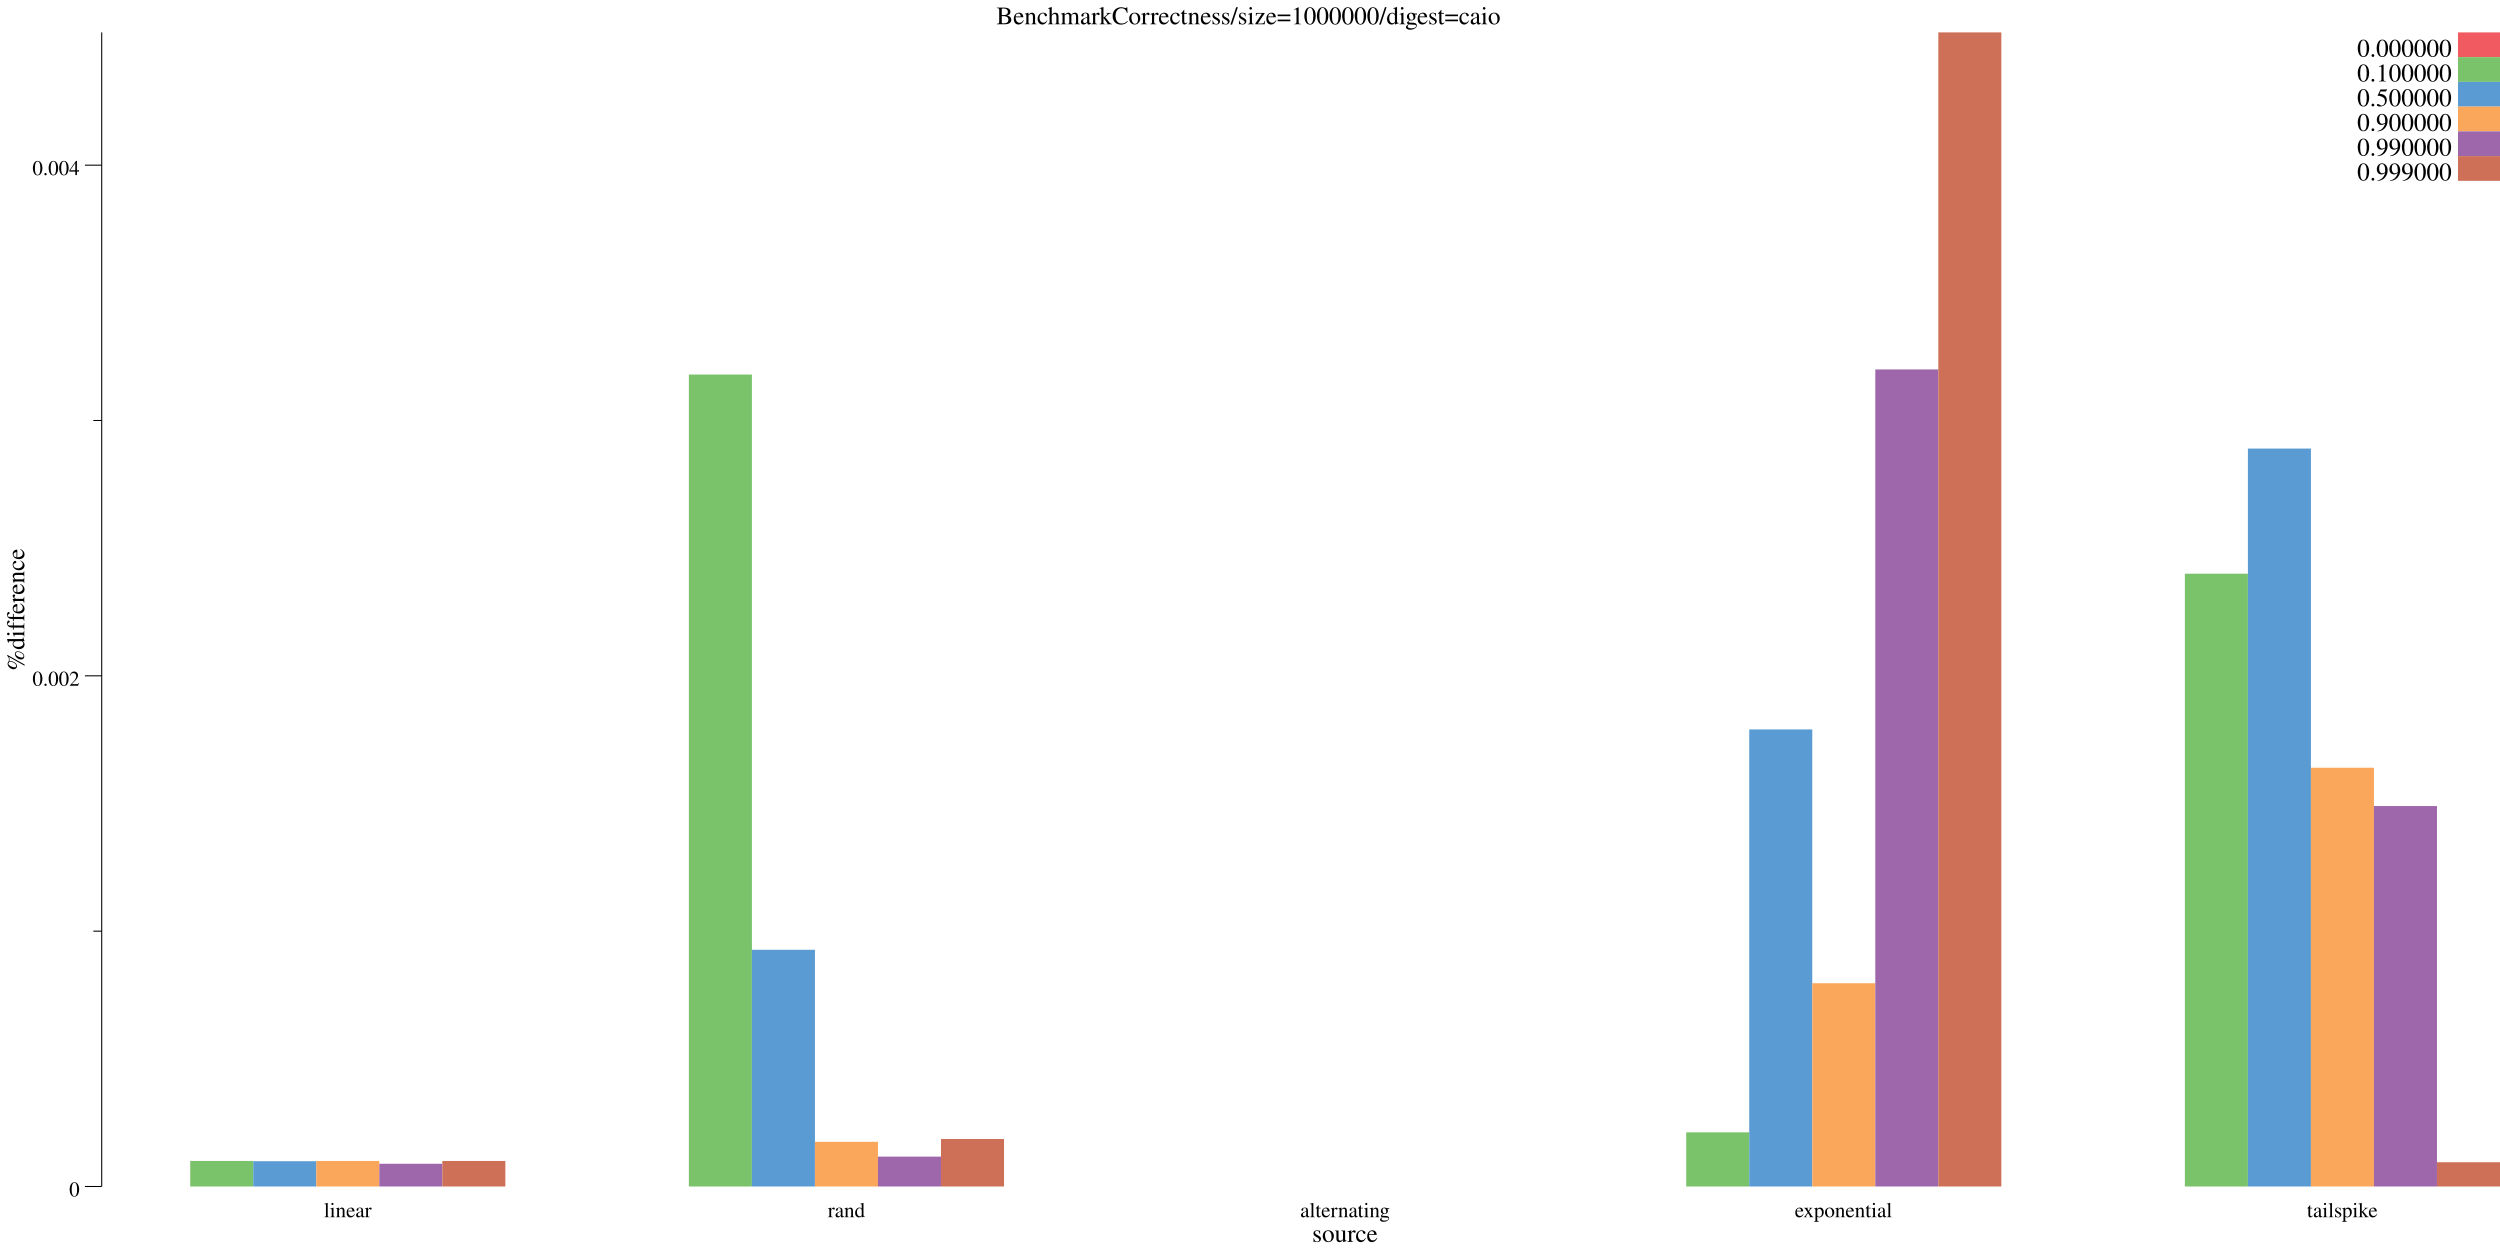
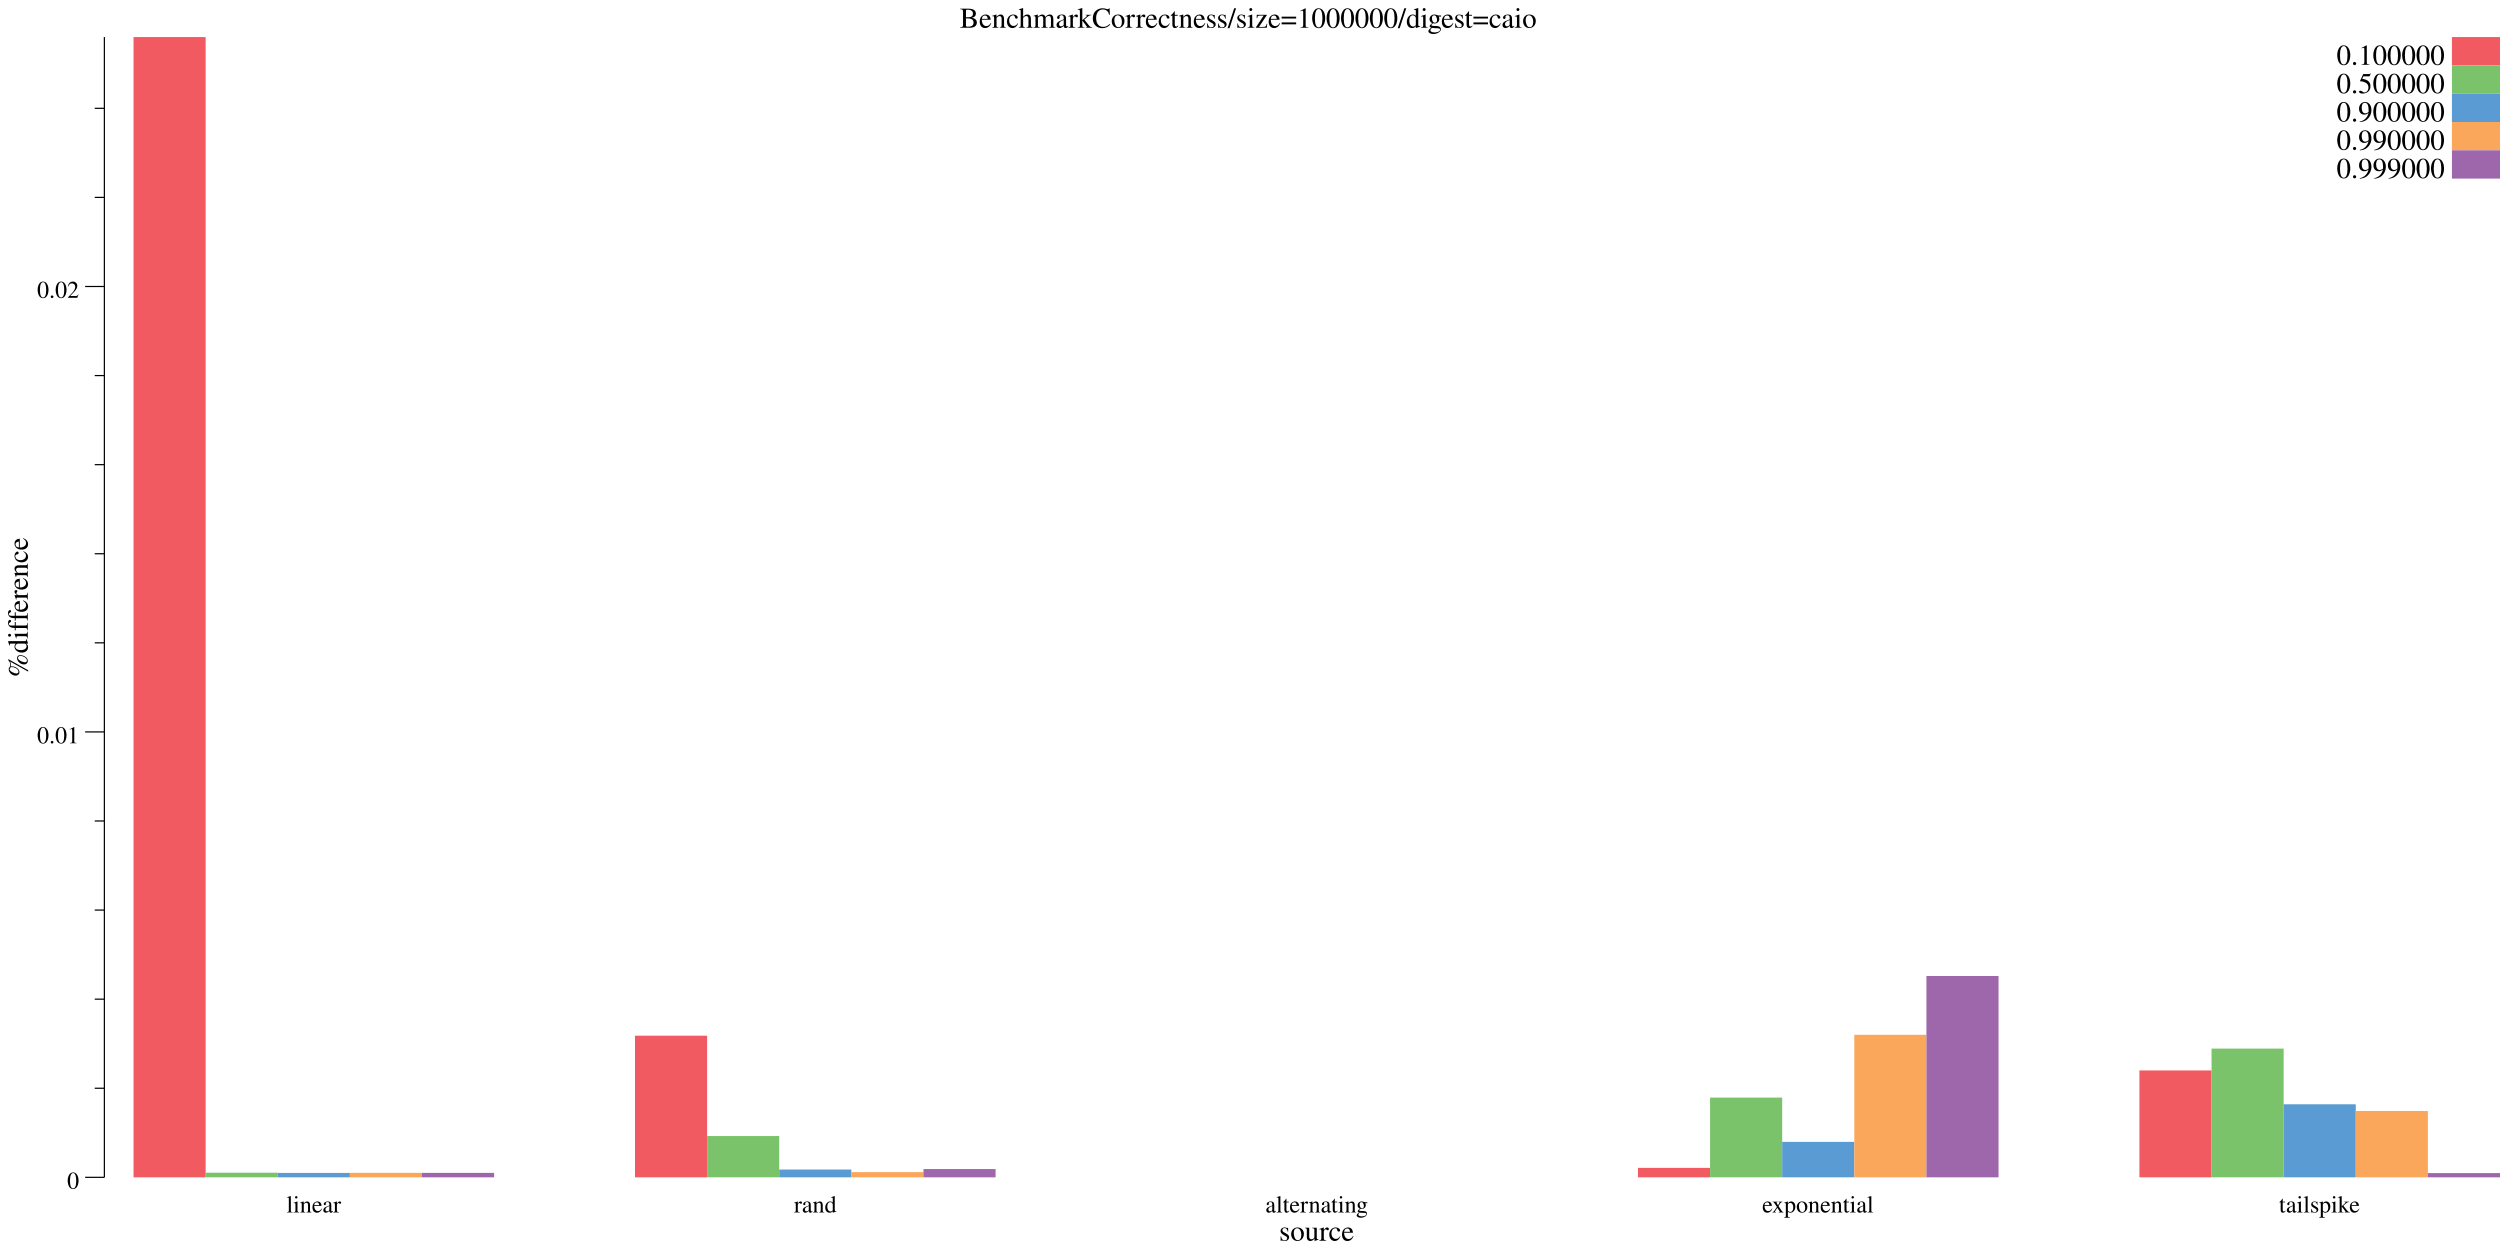
- <svg xmlns="http://www.w3.org/2000/svg" width="1190pt" height="595pt" viewBox="0 0 1190 595">
-   <g transform="scale(1, -1) translate(0, -595)">
-     <path d="M0,0L1190,0L1190,595L0,595Z" style="fill:#FFFFFF" />
-     <text x="474.26" y="-583.45" transform="scale(1, -1)" style="font-family:Times;font-weight:normal;font-style:normal;font-size:12px">BenchmarkCorrectness/size=1000000/digest=caio</text>
-     <text x="624.61" y="-3.861" transform="scale(1, -1)" style="font-family:Times;font-weight:normal;font-style:normal;font-size:12px">source</text>
-     <text x="154.17" y="-15.602" transform="scale(1, -1)" style="font-family:Times;font-weight:normal;font-style:normal;font-size:10px">linear</text>
-     <text x="394.03" y="-15.602" transform="scale(1, -1)" style="font-family:Times;font-weight:normal;font-style:normal;font-size:10px">rand</text>
-     <text x="618.89" y="-15.602" transform="scale(1, -1)" style="font-family:Times;font-weight:normal;font-style:normal;font-size:10px">alternating</text>
-     <text x="854.31" y="-15.602" transform="scale(1, -1)" style="font-family:Times;font-weight:normal;font-style:normal;font-size:10px">exponential</text>
-     <text x="1098.1" y="-15.602" transform="scale(1, -1)" style="font-family:Times;font-weight:normal;font-style:normal;font-size:10px">tailspike</text>
+ <svg xmlns="http://www.w3.org/2000/svg" width="1040pt" height="520pt" viewBox="0 0 1040 520">
+   <g transform="scale(1, -1) translate(0, -520)">
+     <path d="M0,0L1040,0L1040,520L0,520Z" style="fill:#FFFFFF" />
+     <text x="399.26" y="-508.45" transform="scale(1, -1)" style="font-family:Times;font-weight:normal;font-style:normal;font-size:12px">BenchmarkCorrectness/size=1000000/digest=caio</text>
+     <text x="532.11" y="-3.861" transform="scale(1, -1)" style="font-family:Times;font-weight:normal;font-style:normal;font-size:12px">source</text>
+     <text x="119.17" y="-15.602" transform="scale(1, -1)" style="font-family:Times;font-weight:normal;font-style:normal;font-size:10px">linear</text>
+     <text x="330.28" y="-15.602" transform="scale(1, -1)" style="font-family:Times;font-weight:normal;font-style:normal;font-size:10px">rand</text>
+     <text x="526.39" y="-15.602" transform="scale(1, -1)" style="font-family:Times;font-weight:normal;font-style:normal;font-size:10px">alternating</text>
+     <text x="733.06" y="-15.602" transform="scale(1, -1)" style="font-family:Times;font-weight:normal;font-style:normal;font-size:10px">exponential</text>
+     <text x="948.06" y="-15.602" transform="scale(1, -1)" style="font-family:Times;font-weight:normal;font-style:normal;font-size:10px">tailspike</text>
    <g transform="rotate(90)">
-       <text x="275.7" y="11.555" transform="scale(1, -1)" style="font-family:Times;font-weight:normal;font-style:normal;font-size:12px">%difference</text>
+       <text x="238.2" y="11.555" transform="scale(1, -1)" style="font-family:Times;font-weight:normal;font-style:normal;font-size:12px">%difference</text>
    </g>
-     <text x="32.916" y="-25.509" transform="scale(1, -1)" style="font-family:Times;font-weight:normal;font-style:normal;font-size:10px">0</text>
-     <text x="15.416" y="-268.59" transform="scale(1, -1)" style="font-family:Times;font-weight:normal;font-style:normal;font-size:10px">0.002</text>
-     <text x="15.416" y="-511.66" transform="scale(1, -1)" style="font-family:Times;font-weight:normal;font-style:normal;font-size:10px">0.004</text>
-     <path d="M40.416,30.23L48.416,30.23" style="fill:none;stroke:#000000;stroke-width:0.5" />
-     <path d="M40.416,273.31L48.416,273.31" style="fill:none;stroke:#000000;stroke-width:0.5" />
-     <path d="M40.416,516.38L48.416,516.38" style="fill:none;stroke:#000000;stroke-width:0.5" />
-     <path d="M44.416,151.77L48.416,151.77" style="fill:none;stroke:#000000;stroke-width:0.5" />
-     <path d="M44.416,394.85L48.416,394.85" style="fill:none;stroke:#000000;stroke-width:0.5" />
-     <path d="M48.416,30.23L48.416,579.58" style="fill:none;stroke:#000000;stroke-width:0.5" />
-     <path d="M60.548,30.23L60.548,30.23L90.548,30.23L90.548,30.23Z" style="fill:#F15A60" />
-     <path d="M297.91,30.23L297.91,30.23L327.91,30.23L327.91,30.23Z" style="fill:#F15A60" />
-     <path d="M535.27,30.23L535.27,30.23L565.27,30.23L565.27,30.23Z" style="fill:#F15A60" />
-     <path d="M772.64,30.23L772.64,30.23L802.64,30.23L802.64,30.23Z" style="fill:#F15A60" />
-     <path d="M1010,30.23L1010,30.23L1040,30.23L1040,30.23Z" style="fill:#F15A60" />
-     <path d="M90.548,30.23L90.548,42.384L120.55,42.384L120.55,30.23Z" style="fill:#7AC36A" />
-     <path d="M327.91,30.23L327.91,416.72L357.91,416.72L357.91,30.23Z" style="fill:#7AC36A" />
-     <path d="M565.27,30.23L565.27,30.23L595.27,30.23L595.27,30.23Z" style="fill:#7AC36A" />
-     <path d="M802.64,30.23L802.64,55.997L832.64,55.997L832.64,30.23Z" style="fill:#7AC36A" />
-     <path d="M1040,30.23L1040,321.92L1070,321.92L1070,30.23Z" style="fill:#7AC36A" />
-     <path d="M120.55,30.23L120.55,42.263L150.55,42.263L150.55,30.23Z" style="fill:#5A9BD4" />
-     <path d="M357.91,30.23L357.91,142.9L387.91,142.9L387.91,30.23Z" style="fill:#5A9BD4" />
-     <path d="M595.27,30.23L595.27,30.23L625.27,30.23L625.27,30.23Z" style="fill:#5A9BD4" />
-     <path d="M832.64,30.23L832.64,247.78L862.64,247.78L862.64,30.23Z" style="fill:#5A9BD4" />
-     <path d="M1070,30.23L1070,381.48L1100,381.48L1100,30.23Z" style="fill:#5A9BD4" />
-     <path d="M150.55,30.23L150.55,42.384L180.55,42.384L180.55,30.23Z" style="fill:#FAA75B" />
-     <path d="M387.91,30.23L387.91,51.5L417.91,51.5L417.91,30.23Z" style="fill:#FAA75B" />
-     <path d="M625.27,30.23L625.27,30.23L655.27,30.23L655.27,30.23Z" style="fill:#FAA75B" />
-     <path d="M862.64,30.23L862.64,126.98L892.64,126.98L892.64,30.23Z" style="fill:#FAA75B" />
-     <path d="M1100,30.23L1100,229.55L1130,229.55L1130,30.23Z" style="fill:#FAA75B" />
-     <path d="M180.55,30.23L180.55,41.047L210.55,41.047L210.55,30.23Z" style="fill:#9E67AB" />
-     <path d="M417.91,30.23L417.91,44.45L447.91,44.45L447.91,30.23Z" style="fill:#9E67AB" />
-     <path d="M655.27,30.23L655.27,30.23L685.27,30.23L685.27,30.23Z" style="fill:#9E67AB" />
-     <path d="M892.64,30.23L892.64,419.15L922.64,419.15L922.64,30.23Z" style="fill:#9E67AB" />
-     <path d="M1130,30.23L1130,211.32L1160,211.32L1160,30.23Z" style="fill:#9E67AB" />
-     <path d="M210.55,30.23L210.55,42.384L240.55,42.384L240.55,30.23Z" style="fill:#CE7058" />
-     <path d="M447.91,30.23L447.91,52.837L477.91,52.837L477.91,30.23Z" style="fill:#CE7058" />
-     <path d="M685.27,30.23L685.27,30.23L715.27,30.23L715.27,30.23Z" style="fill:#CE7058" />
-     <path d="M922.64,30.23L922.64,579.58L952.64,579.58L952.64,30.23Z" style="fill:#CE7058" />
-     <path d="M1160,30.23L1160,41.777L1190,41.777L1190,30.23Z" style="fill:#CE7058" />
-     <path d="M1170,567.81L1170,579.58L1190,579.58L1190,567.81Z" style="fill:#F15A60" />
-     <text x="1122" y="-568.03" transform="scale(1, -1)" style="font-family:Times;font-weight:normal;font-style:normal;font-size:12px">0.000000</text>
-     <path d="M1170,556.03L1170,567.81L1190,567.81L1190,556.03Z" style="fill:#7AC36A" />
-     <text x="1122" y="-556.25" transform="scale(1, -1)" style="font-family:Times;font-weight:normal;font-style:normal;font-size:12px">0.100000</text>
-     <path d="M1170,544.25L1170,556.03L1190,556.03L1190,544.25Z" style="fill:#5A9BD4" />
-     <text x="1122" y="-544.47" transform="scale(1, -1)" style="font-family:Times;font-weight:normal;font-style:normal;font-size:12px">0.500000</text>
-     <path d="M1170,532.47L1170,544.25L1190,544.25L1190,532.47Z" style="fill:#FAA75B" />
-     <text x="1122" y="-532.7" transform="scale(1, -1)" style="font-family:Times;font-weight:normal;font-style:normal;font-size:12px">0.900000</text>
-     <path d="M1170,520.7L1170,532.47L1190,532.47L1190,520.7Z" style="fill:#9E67AB" />
-     <text x="1122" y="-520.92" transform="scale(1, -1)" style="font-family:Times;font-weight:normal;font-style:normal;font-size:12px">0.990000</text>
-     <path d="M1170,508.92L1170,520.7L1190,520.7L1190,508.92Z" style="fill:#CE7058" />
-     <text x="1122" y="-509.14" transform="scale(1, -1)" style="font-family:Times;font-weight:normal;font-style:normal;font-size:12px">0.999000</text>
+     <text x="27.916" y="-25.509" transform="scale(1, -1)" style="font-family:Times;font-weight:normal;font-style:normal;font-size:10px">0</text>
+     <text x="15.416" y="-210.8" transform="scale(1, -1)" style="font-family:Times;font-weight:normal;font-style:normal;font-size:10px">0.01</text>
+     <text x="15.416" y="-396.1" transform="scale(1, -1)" style="font-family:Times;font-weight:normal;font-style:normal;font-size:10px">0.02</text>
+     <path d="M35.416,30.23L43.416,30.23" style="fill:none;stroke:#000000;stroke-width:0.5" />
+     <path d="M35.416,215.52L43.416,215.52" style="fill:none;stroke:#000000;stroke-width:0.5" />
+     <path d="M35.416,400.82L43.416,400.82" style="fill:none;stroke:#000000;stroke-width:0.5" />
+     <path d="M39.416,67.289L43.416,67.289" style="fill:none;stroke:#000000;stroke-width:0.5" />
+     <path d="M39.416,104.35L43.416,104.35" style="fill:none;stroke:#000000;stroke-width:0.5" />
+     <path d="M39.416,141.41L43.416,141.41" style="fill:none;stroke:#000000;stroke-width:0.5" />
+     <path d="M39.416,178.47L43.416,178.47" style="fill:none;stroke:#000000;stroke-width:0.5" />
+     <path d="M39.416,252.58L43.416,252.58" style="fill:none;stroke:#000000;stroke-width:0.5" />
+     <path d="M39.416,289.64L43.416,289.64" style="fill:none;stroke:#000000;stroke-width:0.5" />
+     <path d="M39.416,326.7L43.416,326.7" style="fill:none;stroke:#000000;stroke-width:0.5" />
+     <path d="M39.416,363.76L43.416,363.76" style="fill:none;stroke:#000000;stroke-width:0.5" />
+     <path d="M39.416,437.88L43.416,437.88" style="fill:none;stroke:#000000;stroke-width:0.5" />
+     <path d="M39.416,474.94L43.416,474.94" style="fill:none;stroke:#000000;stroke-width:0.5" />
+     <path d="M43.416,30.23L43.416,504.58" style="fill:none;stroke:#000000;stroke-width:0.5" />
+     <path d="M55.548,30.23L55.548,504.58L85.548,504.58L85.548,30.23Z" style="fill:#F15A60" />
+     <path d="M264.16,30.23L264.16,89.154L294.16,89.154L294.16,30.23Z" style="fill:#F15A60" />
+     <path d="M472.77,30.23L472.77,30.23L502.77,30.23L502.77,30.23Z" style="fill:#F15A60" />
+     <path d="M681.39,30.23L681.39,34.159L711.39,34.159L711.39,30.23Z" style="fill:#F15A60" />
+     <path d="M890,30.23L890,74.701L920,74.701L920,30.23Z" style="fill:#F15A60" />
+     <path d="M85.548,30.23L85.548,32.158L115.55,32.158L115.55,30.23Z" style="fill:#7AC36A" />
+     <path d="M294.16,30.23L294.16,47.407L324.16,47.407L324.16,30.23Z" style="fill:#7AC36A" />
+     <path d="M502.77,30.23L502.77,30.23L532.77,30.23L532.77,30.23Z" style="fill:#7AC36A" />
+     <path d="M711.39,30.23L711.39,63.398L741.39,63.398L741.39,30.23Z" style="fill:#7AC36A" />
+     <path d="M920,30.23L920,83.781L950,83.781L950,30.23Z" style="fill:#7AC36A" />
+     <path d="M115.55,30.23L115.55,32.065L145.55,32.065L145.55,30.23Z" style="fill:#5A9BD4" />
+     <path d="M324.16,30.23L324.16,33.473L354.16,33.473L354.16,30.23Z" style="fill:#5A9BD4" />
+     <path d="M532.77,30.23L532.77,30.23L562.77,30.23L562.77,30.23Z" style="fill:#5A9BD4" />
+     <path d="M741.39,30.23L741.39,44.98L771.39,44.98L771.39,30.23Z" style="fill:#5A9BD4" />
+     <path d="M950,30.23L950,60.619L980,60.619L980,30.23Z" style="fill:#5A9BD4" />
+     <path d="M145.55,30.23L145.55,32.102L175.55,32.102L175.55,30.23Z" style="fill:#FAA75B" />
+     <path d="M354.16,30.23L354.16,32.398L384.16,32.398L384.16,30.23Z" style="fill:#FAA75B" />
+     <path d="M562.77,30.23L562.77,30.23L592.77,30.23L592.77,30.23Z" style="fill:#FAA75B" />
+     <path d="M771.39,30.23L771.39,89.525L801.39,89.525L801.39,30.23Z" style="fill:#FAA75B" />
+     <path d="M980,30.23L980,57.839L1010,57.839L1010,30.23Z" style="fill:#FAA75B" />
+     <path d="M175.55,30.23L175.55,32.083L205.55,32.083L205.55,30.23Z" style="fill:#9E67AB" />
+     <path d="M384.16,30.23L384.16,33.677L414.16,33.677L414.16,30.23Z" style="fill:#9E67AB" />
+     <path d="M592.77,30.23L592.77,30.23L622.77,30.23L622.77,30.23Z" style="fill:#9E67AB" />
+     <path d="M801.39,30.23L801.39,113.98L831.39,113.98L831.39,30.23Z" style="fill:#9E67AB" />
+     <path d="M1010,30.23L1010,31.991L1040,31.991L1040,30.23Z" style="fill:#9E67AB" />
+     <path d="M1020,492.81L1020,504.58L1040,504.58L1040,492.81Z" style="fill:#F15A60" />
+     <text x="972" y="-493.03" transform="scale(1, -1)" style="font-family:Times;font-weight:normal;font-style:normal;font-size:12px">0.100000</text>
+     <path d="M1020,481.03L1020,492.81L1040,492.81L1040,481.03Z" style="fill:#7AC36A" />
+     <text x="972" y="-481.25" transform="scale(1, -1)" style="font-family:Times;font-weight:normal;font-style:normal;font-size:12px">0.500000</text>
+     <path d="M1020,469.25L1020,481.03L1040,481.03L1040,469.25Z" style="fill:#5A9BD4" />
+     <text x="972" y="-469.47" transform="scale(1, -1)" style="font-family:Times;font-weight:normal;font-style:normal;font-size:12px">0.900000</text>
+     <path d="M1020,457.47L1020,469.25L1040,469.25L1040,457.47Z" style="fill:#FAA75B" />
+     <text x="972" y="-457.7" transform="scale(1, -1)" style="font-family:Times;font-weight:normal;font-style:normal;font-size:12px">0.990000</text>
+     <path d="M1020,445.7L1020,457.47L1040,457.47L1040,445.7Z" style="fill:#9E67AB" />
+     <text x="972" y="-445.92" transform="scale(1, -1)" style="font-family:Times;font-weight:normal;font-style:normal;font-size:12px">0.999000</text>
  </g>
</svg>
